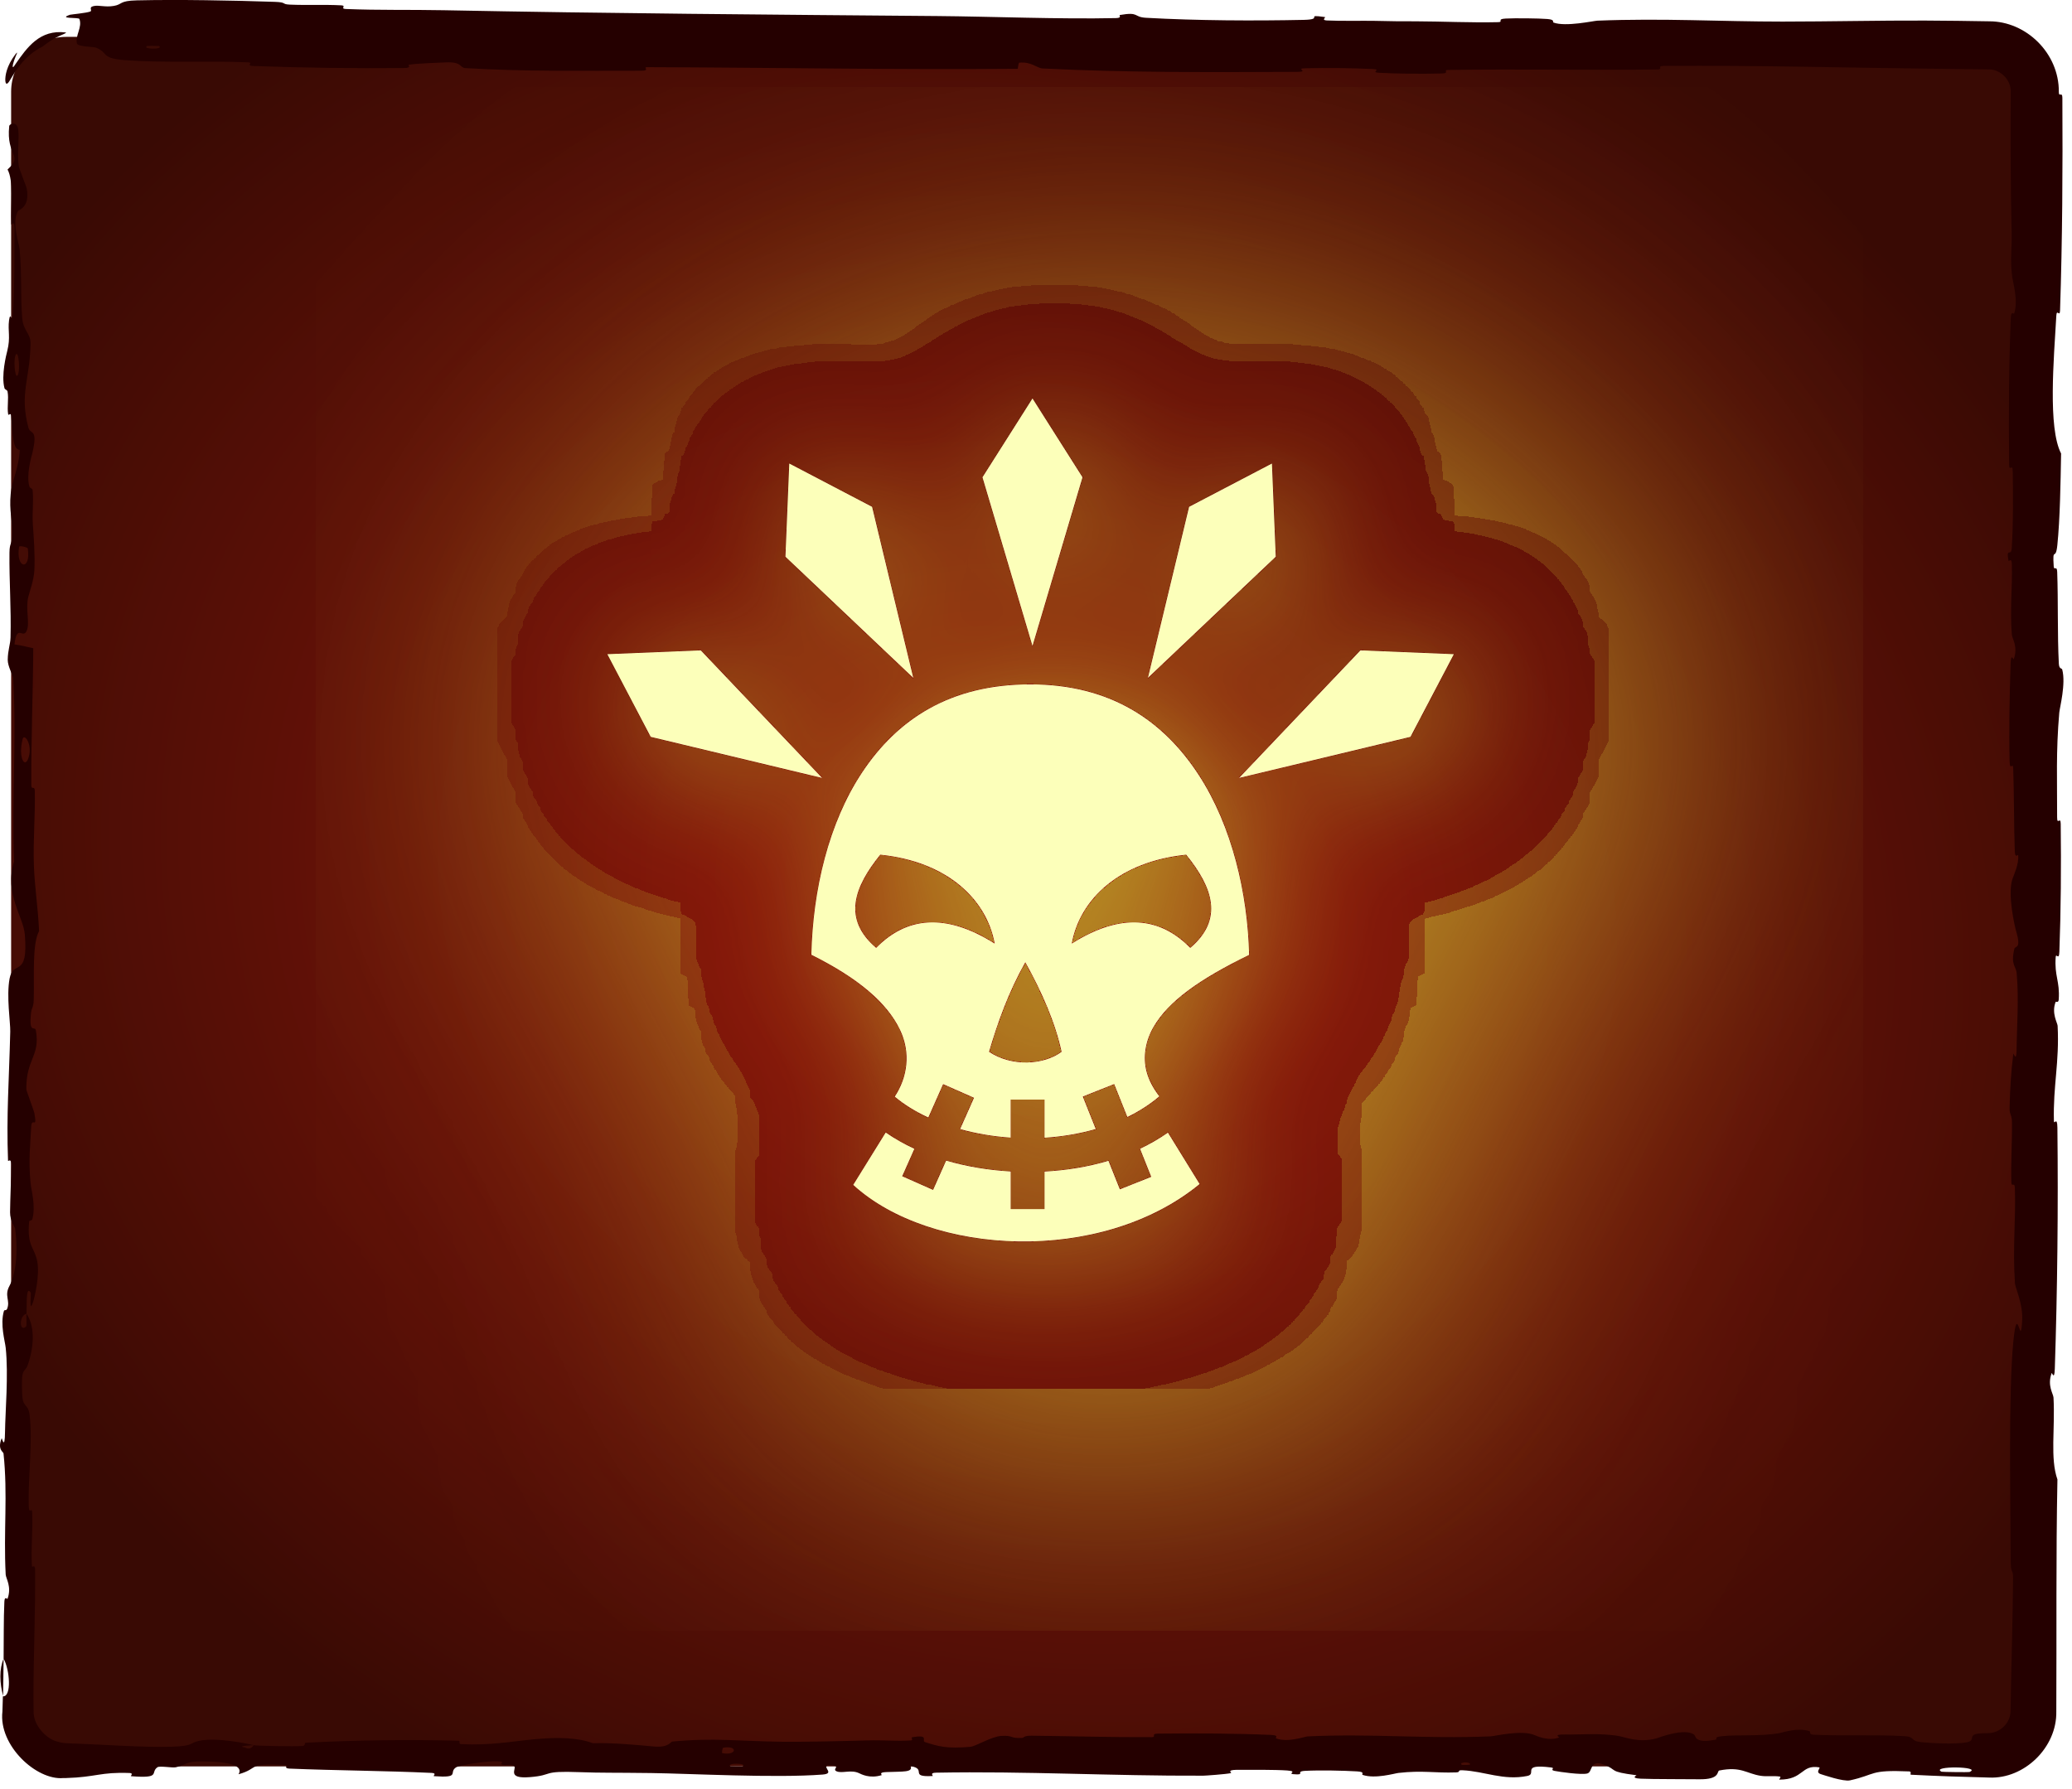
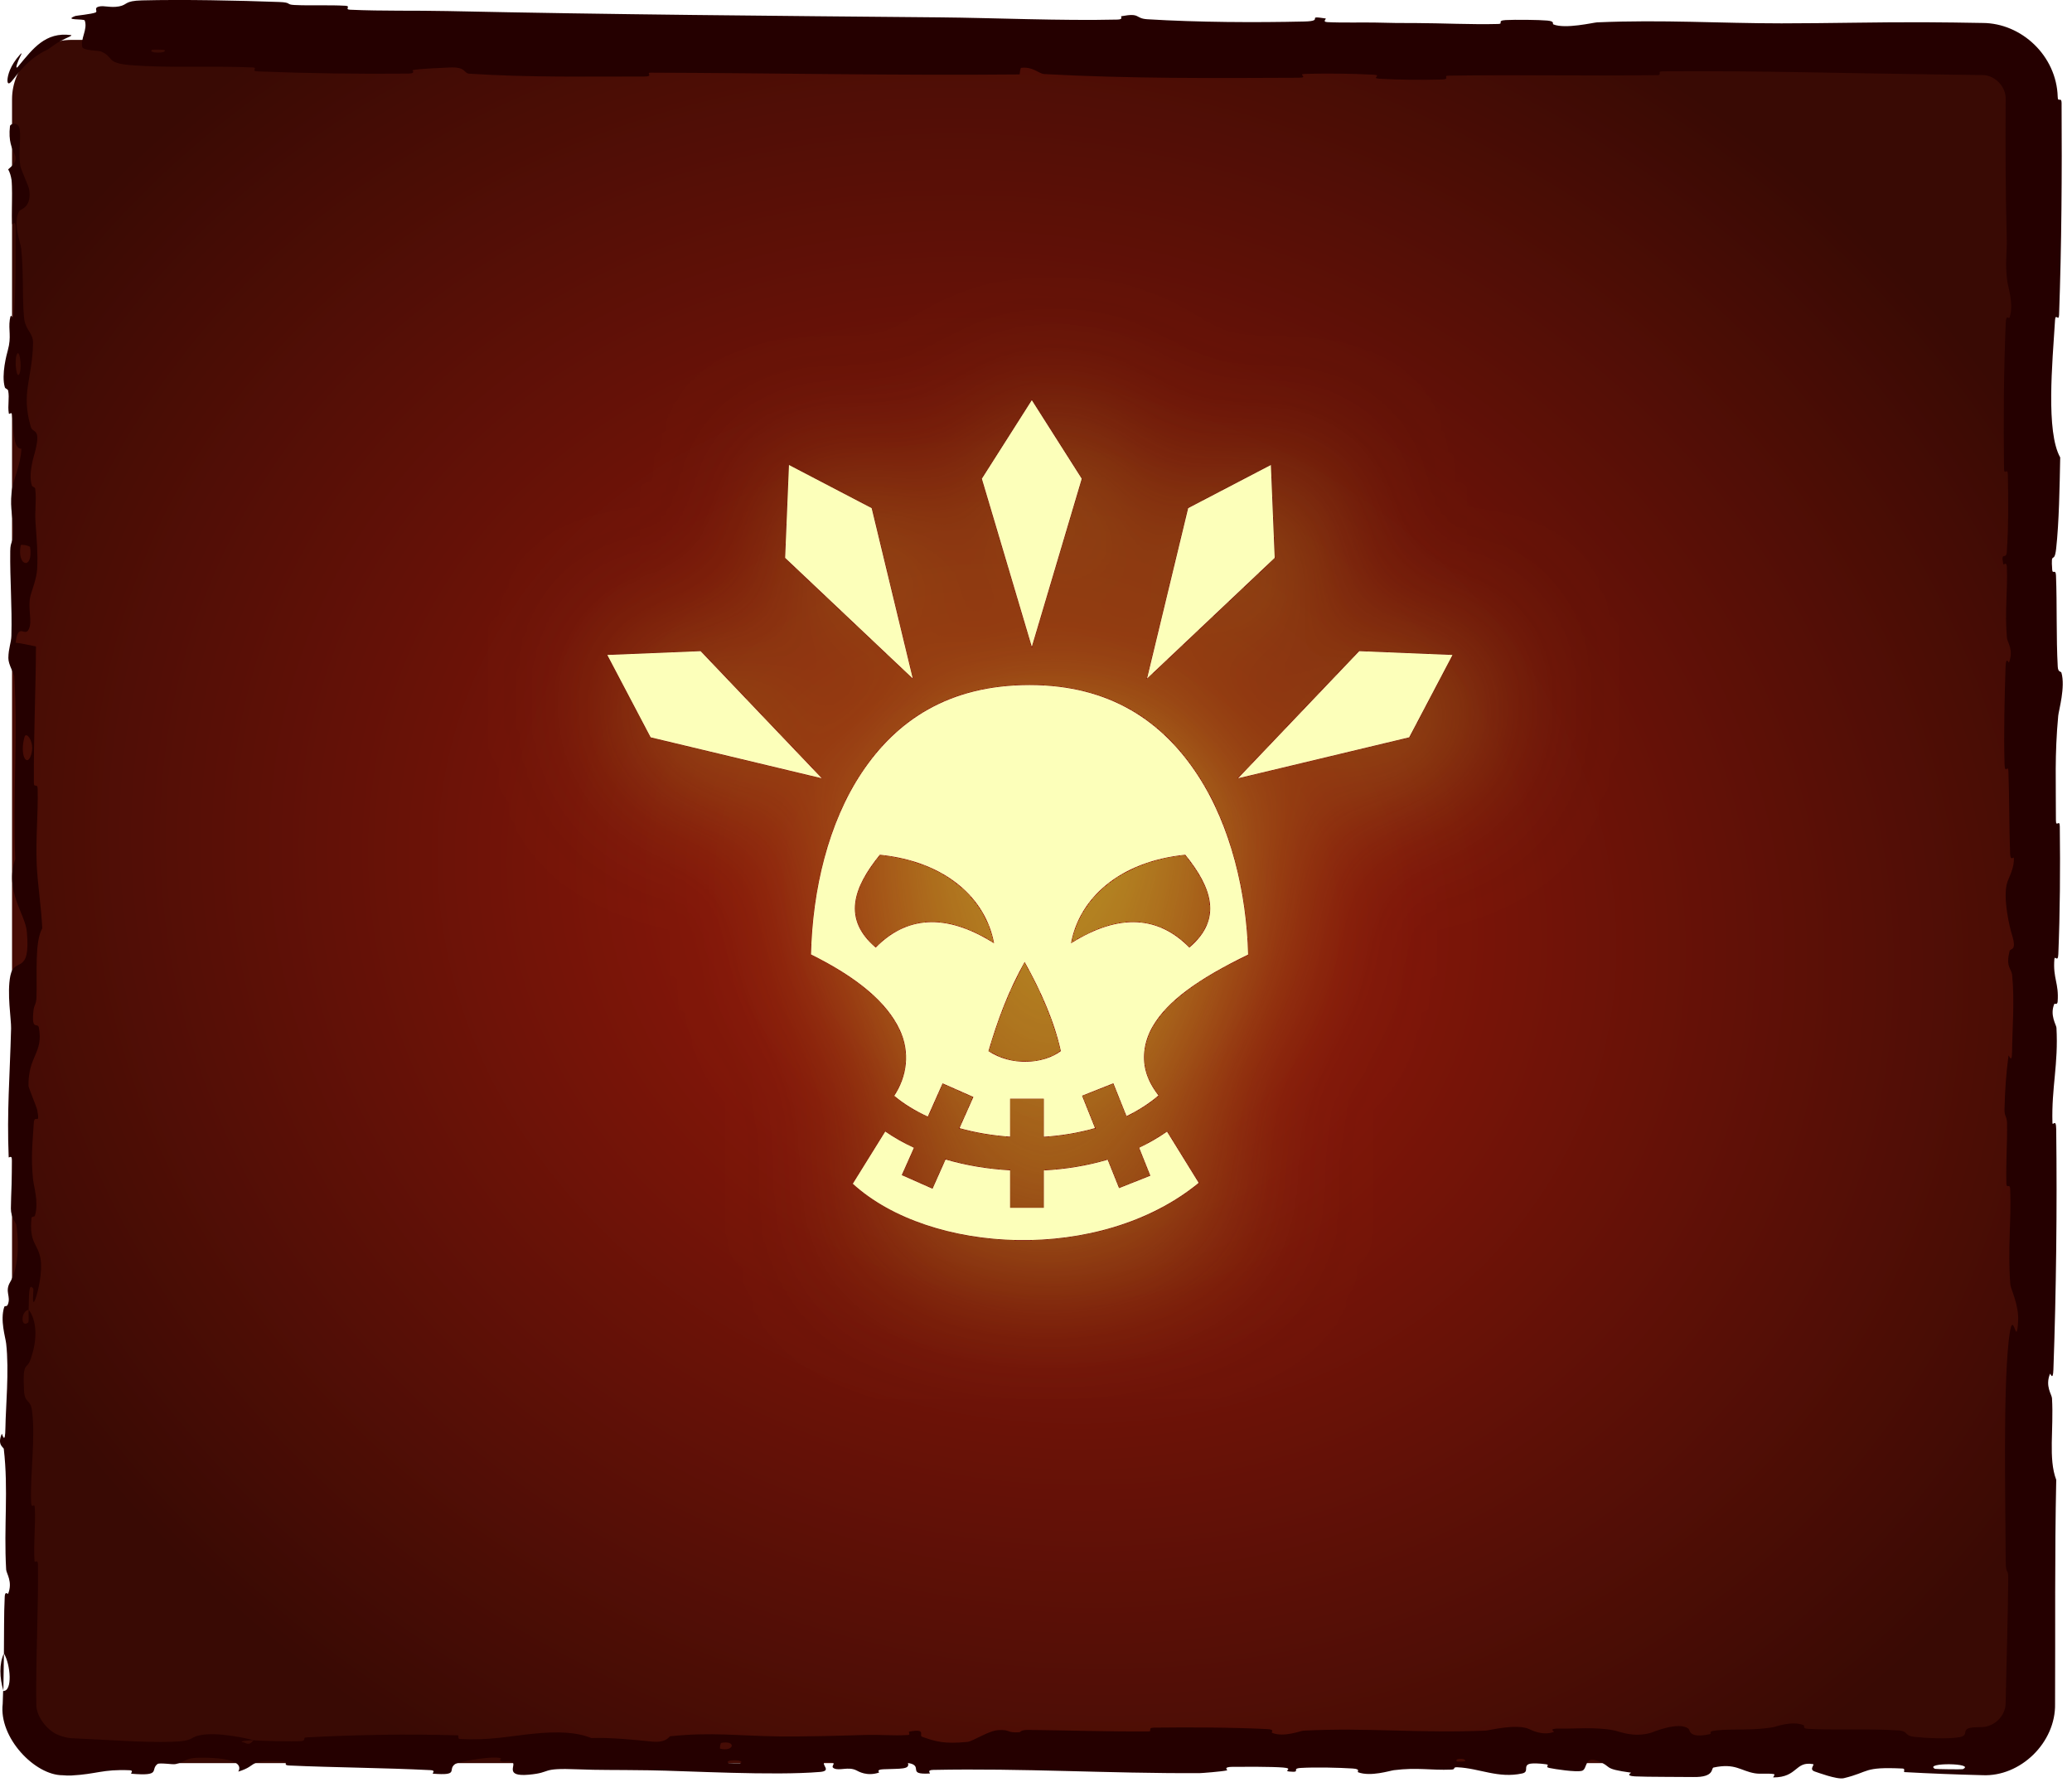
- <svg xmlns="http://www.w3.org/2000/svg" width="212" height="183" viewBox="0 0 212 183" fill="none">
-   <path d="M1.139 9.39C1.139 6.288 3.653 3.773 6.755 3.773H203.522C206.624 3.773 209.139 6.288 209.139 9.39V175.157C209.139 178.259 206.624 180.773 203.522 180.773H6.755C3.653 180.773 1.139 178.259 1.139 175.157V9.39Z" fill="url(#paint0_radial_310_2374)" />
-   <path d="M13.998 0.037C18.258 -0.062 23.844 0.044 28.088 0.188C29.419 0.233 28.745 0.433 29.663 0.473C31.459 0.551 33.133 0.452 34.908 0.545C35.496 0.577 34.764 0.894 35.38 0.92C38.76 1.06 41.958 0.979 45.382 1.046C62.246 1.379 78.824 1.498 95.894 1.642C101.523 1.69 108.366 1.977 114.18 1.852C114.858 1.837 114.454 1.558 114.583 1.535C116.608 1.184 115.935 1.746 117.257 1.821C122.505 2.115 128.342 2.141 133.393 2.034C135.542 1.987 133.387 1.434 135.551 1.745C135.701 1.766 135.156 2.061 135.745 2.093C137.082 2.163 139.617 2.111 140.653 2.134C142.649 2.181 142.979 2.178 144.867 2.181C147.448 2.188 150.518 2.335 153.288 2.268C153.879 2.253 153.096 1.95 154.039 1.899C154.982 1.847 157.479 1.873 158.32 1.944C159.162 2.016 158.803 2.254 158.952 2.308C160.178 2.769 163.065 2.131 163.437 2.115C170.21 1.846 176.019 2.21 182.377 2.209C187.204 2.207 192.365 2.087 196.958 2.104C199.256 2.112 201.407 2.146 203.522 2.181C207.296 2.168 210.681 5.433 210.652 9.39C210.652 9.403 210.652 9.415 210.652 9.428C210.654 9.989 211.011 9.332 211.015 10.017C211.056 17.297 211.017 24.526 210.777 31.774C210.752 32.501 210.44 31.564 210.397 32.29C210.14 36.737 209.522 43.772 210.884 46.413C210.83 49.425 210.776 53.082 210.501 55.776C210.325 57.513 209.984 55.826 210.129 57.96C210.162 58.441 210.46 57.816 210.486 58.537C210.595 61.577 210.498 64.897 210.652 67.903C210.684 68.515 210.952 68.348 211 68.521C211.39 69.977 210.745 72.401 210.698 72.93C210.349 76.954 210.487 79.893 210.478 83.642C210.476 84.512 210.835 83.483 210.846 84.32C210.897 88.662 210.866 93.159 210.707 97.41C210.671 98.356 210.365 97.487 210.332 97.938C210.19 99.931 210.768 100.373 210.643 102.283C210.618 102.686 210.356 102.459 210.327 102.533C209.876 103.683 210.515 104.682 210.529 104.978C210.722 108.72 210.055 111.112 210.149 114.727C210.161 115.159 210.492 114.184 210.506 115.4C210.597 123.499 210.506 132.064 210.241 140.08C210.201 141.327 209.952 140.437 209.921 140.516C209.442 141.794 210.084 142.621 210.108 143.027C210.282 146.234 209.744 149.229 210.509 151.407C210.353 159.344 210.436 167.26 210.394 175.157C210.468 178.827 207.119 182.074 203.522 181.912C200.857 181.849 198.194 181.758 195.534 181.622C195.362 181.614 195.669 181.298 195.328 181.283C191.214 181.106 192.004 181.597 189.283 182.199C188.597 182.35 186.512 181.624 186.327 181.571C185.655 181.374 186.352 180.904 186.127 180.866C184.264 180.568 184.568 182.124 182.055 182.124C181.976 182.122 182.306 181.835 182.095 181.807C181.44 181.717 180.79 181.831 180.149 181.733C178.681 181.505 178.159 180.748 175.917 181.188C175.633 181.246 176.067 182.128 173.823 182.087C172.928 182.069 168.969 182.084 167.859 182.027C166.751 181.97 167.512 181.686 167.433 181.673C164.447 181.297 165.579 181.141 164.083 180.584C162.587 180.03 163.002 181.353 162.392 181.5C161.781 181.648 159.591 181.337 159.053 181.23C158.516 181.122 159.186 180.941 158.708 180.88C155.538 180.481 157.316 181.537 156.272 181.747C153.809 182.244 151.89 181.263 149.635 181.166C149.025 181.14 149.523 181.364 148.98 181.385C146.828 181.465 145.534 181.158 143.086 181.439C142.685 181.485 140.706 182.075 139.425 181.642C139.244 181.58 139.759 181.335 138.842 181.28C137.473 181.198 135.004 181.145 133.531 181.226C132.444 181.287 133.69 181.69 132.322 181.565C131.714 181.509 132.841 181.273 131.698 181.188C130.562 181.102 127.656 181.113 126.55 181.121C125.446 181.129 126.05 181.435 125.961 181.455C125.421 181.573 123.303 181.721 123.116 181.72C113.673 181.758 104.966 181.242 95.772 181.413C95.051 181.426 95.531 181.748 95.421 181.753C92.951 181.888 94.899 181.032 93.173 180.745C93.423 181.399 92.404 181.28 90.664 181.352C89.826 181.387 90.282 181.64 90.206 181.666C88.963 182.051 88.097 181.554 87.874 181.453C87.051 181.079 86.154 181.52 85.594 181.271C85.034 181.022 86.323 180.655 84.654 180.659C84.186 180.894 85.425 181.505 84.158 181.605C79.379 181.98 70.456 181.5 66.613 181.45C62.778 181.4 61.539 181.443 59.304 181.359C55.267 181.206 56.746 181.66 54.239 181.867C51.725 182.075 52.947 180.958 52.586 180.718C52.231 180.478 51.844 180.725 51.403 180.593C50.963 180.461 51.915 180.298 50.88 180.248C49.845 180.199 47.015 180.626 46.648 180.877C45.873 181.409 47.148 181.967 44.409 181.771C44.252 181.759 44.763 181.466 44.16 181.436C39.369 181.21 34.392 181.196 29.608 180.996C28.95 180.968 29.538 180.641 29.155 180.621C25.167 180.412 26.593 180.963 24.407 181.575C24.898 180.761 23.689 180.262 20.663 180.258C18.843 180.254 19.156 180.61 17.98 180.861C17.627 180.936 16.339 180.692 16.106 180.859C15.336 181.406 16.549 182.018 13.429 181.775C13.292 181.763 13.728 181.464 13.255 181.446C10.269 181.33 9.85 181.872 6.755 181.962C6.664 181.965 6.571 181.965 6.477 181.963C3.722 182.212 -0.159 178.628 0.247 175.157C0.269 174.605 0.286 174.081 0.295 173.601C1.211 173.663 1.001 170.876 0.37 169.746C0.396 167.831 0.36 165.763 0.447 163.913C0.477 163.276 0.742 163.695 0.771 163.614C1.22 162.383 0.606 161.55 0.582 161.137C0.348 156.658 0.813 153.009 0.358 148.734C0.342 148.583 -0.294 148.337 0.17 147.194C0.202 147.12 0.492 148.532 0.514 146.521C0.536 144.51 0.877 140.719 0.583 137.927C0.512 137.251 -0.005 135.542 0.399 134.171C0.454 133.988 0.636 134.188 0.737 133.924C1.061 133.072 0.418 132.606 0.964 131.604C1.51 130.602 1.919 128.517 1.542 125.701C1.532 125.612 1.022 124.945 1.03 124.059C1.043 122.646 1.149 120.639 1.146 119.163C1.144 118.457 0.828 118.909 0.822 118.786C0.645 114.035 0.927 110.653 1.049 105.563C1.072 104.63 0.641 101.948 0.982 100.142C1.356 98.158 2.909 100.196 2.539 95.637C2.391 93.798 0.42 91.47 1.441 88.165C1.188 81.756 1.711 75.829 1.349 69.402C1.333 69.113 0.783 68.199 0.791 67.519C0.803 66.51 1.06 65.957 1.077 65.236C1.154 62.218 0.935 59.456 0.969 56.546C0.981 55.442 1.247 55.828 1.262 54.51C1.276 53.193 0.926 52.315 1.095 50.531C1.224 49.183 1.94 47.835 2.023 46.046C1.317 45.978 1.332 44.749 1.146 42.566C1.11 42.146 0.864 42.596 0.834 42.398C0.708 41.589 0.911 40.842 0.773 40.074C0.74 39.888 0.499 39.879 0.459 39.726C0.104 38.428 0.646 36.291 0.74 35.923C1.099 34.516 0.785 33.859 0.926 32.779C1.067 31.702 1.244 33.313 1.33 32.054C1.507 29.445 1.468 26.093 1.479 23.442C1.482 22.385 1.16 23.107 1.153 22.955C1.071 20.769 1.414 18.558 0.773 17.346C2.43 15.83 0.612 16.027 0.944 12.902C0.971 12.656 1.754 12.343 1.869 13.288C1.984 14.233 1.739 15.666 1.919 16.977C1.961 17.288 2.695 19.067 2.739 19.309C3.087 21.21 1.916 21.48 1.852 21.58C1.158 22.721 1.949 24.895 2.003 25.467C2.254 28.086 2.089 30.311 2.268 32.501C2.383 33.933 3.15 34.074 3.127 35.198C3.049 38.938 1.979 40.243 2.907 43.767C3.105 44.522 3.943 43.771 3.284 46.479C3.242 46.649 2.639 48.659 3.021 49.82C3.069 49.966 3.313 49.961 3.334 50.154C3.466 51.443 3.272 52.303 3.365 53.707C3.458 55.111 3.597 56.8 3.514 58.403C3.465 59.369 3.01 60.609 2.898 61.071C2.577 62.377 3.103 63.778 2.715 64.587C2.324 65.403 1.731 63.807 1.478 65.947C2.113 66.026 2.765 66.208 3.403 66.336C3.38 71.025 3.175 75.638 3.203 80.343C3.207 80.926 3.549 80.329 3.562 80.954C3.616 83.593 3.373 85.897 3.47 88.632C3.546 90.75 3.907 93.072 3.998 95.286C3.272 96.639 3.518 99.924 3.452 102.311C3.429 103.147 3.235 103.091 3.172 103.686C2.938 105.929 3.58 104.878 3.681 105.493C4.112 108.132 2.659 108.357 2.695 111.468C2.696 111.633 3.471 113.648 3.519 113.925C3.833 115.688 3.249 114.217 3.192 115.32C3.088 117.335 2.903 118.734 3.13 121.098C3.197 121.787 3.679 123.44 3.306 124.779C3.257 124.955 3.001 124.858 2.986 124.999C2.736 127.564 3.541 127.632 3.813 129.098C4.085 130.564 3.53 132.828 3.37 133.289C2.956 134.495 3.193 132.365 3.153 132.3C2.669 131.533 2.752 133.184 2.712 134.446C1.923 134.629 1.97 136.394 2.672 135.754C2.749 135.682 2.676 134.7 2.712 134.446C3.485 135.554 3.584 137.493 2.861 139.635C2.522 140.638 2.127 139.69 2.272 142.736C2.337 144.118 2.88 143.584 3.028 144.804C3.366 147.591 2.859 151.213 2.939 154.086C2.968 155.129 3.265 154.113 3.295 154.826C3.376 156.717 3.153 158.385 3.267 160.284C3.278 160.456 3.589 160.036 3.593 160.627C3.629 165.105 3.43 169.004 3.424 173.679C3.424 174.114 3.43 174.615 3.44 175.157C3.396 176.57 4.78 177.97 5.821 178.215C6.111 178.312 6.423 178.376 6.755 178.395C10.449 178.521 14.599 178.849 17.602 178.754C19.862 178.683 19.367 178.372 20.335 178.16C22.203 177.749 25.511 178.485 25.956 178.599C25.97 178.603 24.025 178.676 25.063 178.836C25.666 179.169 25.934 178.601 25.956 178.599C26.248 178.673 30.133 178.743 30.904 178.684C31.323 178.651 31.089 178.357 31.308 178.345C36.502 178.081 41.705 178.007 46.973 178.144C47.066 178.15 46.926 178.48 47.145 178.49C50.194 178.637 52.147 178.233 54.663 177.994C57.178 177.754 59.172 177.834 60.661 178.401C62.559 178.329 65.281 178.58 66.848 178.731C68.415 178.883 68.633 178.241 68.771 178.229C73.07 177.823 75.556 178.19 80.016 178.247C82.137 178.275 86.344 178.182 88.64 178.112C90.454 178.056 91.548 178.206 93.22 178.11C93.446 178.097 93.217 177.811 93.286 177.8C95.153 177.458 94.256 178.157 94.641 178.282C96.038 178.735 96.901 178.977 99.29 178.764C99.842 178.715 101.447 177.709 102.452 177.65C103.758 177.575 103.265 177.936 104.633 177.849C104.75 177.841 104.726 177.619 105.57 177.629C109.489 177.671 113.761 177.801 117.834 177.778C118.39 177.776 117.677 177.423 118.481 177.414C122.252 177.373 126.385 177.386 130.06 177.551C130.964 177.593 130.397 177.84 130.593 177.913C131.798 178.357 133.508 177.712 133.79 177.7C140.517 177.39 145.665 177.973 152.521 177.696C152.895 177.679 155.767 176.988 157.049 177.581C157.137 177.62 158.405 178.227 159.526 177.812C159.596 177.786 158.806 177.474 160.185 177.506C161.564 177.537 163.783 177.329 165.678 177.672C166.278 177.78 167.697 178.385 169.487 177.903C169.603 177.869 172.367 176.778 173.353 177.531C173.513 177.655 173.346 178.451 175.482 178.043C175.89 177.964 175.149 177.786 176.225 177.675C177.872 177.504 180.055 177.718 182.081 177.363C182.434 177.3 183.938 176.759 185.144 177.17C185.333 177.234 184.974 177.5 185.611 177.53C188.64 177.672 191.811 177.495 194.887 177.678C195.976 177.743 195.419 178.173 196.555 178.288C197.69 178.403 199.978 178.514 201.166 178.318C202.355 178.121 201.057 177.436 202.837 177.381C203.066 177.374 203.294 177.368 203.522 177.362C204.685 177.307 205.682 176.313 205.709 175.157C205.781 170.617 205.934 166.083 205.969 161.527C205.978 160.381 205.733 161.331 205.728 159.642C205.71 153.413 205.48 142.66 206.001 137.255C206.418 132.925 206.736 138.374 206.905 135.065C206.986 133.469 206.19 131.741 206.165 131.356C205.91 127.59 206.263 124.973 206.155 121.584C206.132 120.884 205.81 121.57 205.794 120.975C205.738 118.94 205.882 116.802 205.856 114.857C205.843 113.985 205.597 114.146 205.616 113.343C205.658 111.423 205.762 109.725 205.993 107.852C206.014 107.682 206.321 108.832 206.332 107.412C206.35 105.112 206.578 102.258 206.342 99.612C206.271 98.827 205.708 98.796 206.097 97.109C206.178 96.755 206.855 97.207 206.27 95.241C206.173 94.91 205.385 91.608 205.893 89.988C206.027 89.561 206.58 88.469 206.493 87.525C206.48 87.397 206.177 87.91 206.147 87.128C206.049 84.371 206.081 81.482 205.986 78.65C205.96 77.894 205.647 79.02 205.618 77.893C205.539 74.793 205.619 70.923 205.717 67.892C205.754 66.774 206.013 67.547 206.041 67.465C206.501 66.158 205.881 65.385 205.845 64.951C205.628 62.251 205.919 60.196 205.842 57.708C205.822 57.021 205.526 57.508 205.5 57.371C205.242 55.954 205.773 57.01 205.832 56.113C205.997 53.599 205.974 50.797 205.936 48.255C205.922 47.321 205.579 48.371 205.57 47.533C205.511 42.573 205.544 37.418 205.733 32.578C205.769 31.666 206.033 32.24 206.093 32.05C206.515 30.741 205.94 28.822 205.885 28.38C205.635 26.373 205.868 25.593 205.824 23.821C205.712 19.344 205.699 14.324 205.726 9.39C205.777 8.183 204.681 7.099 203.522 7.105C202.042 7.088 200.611 7.07 199.25 7.055C188.598 6.932 180.332 6.681 170.175 6.746C169.529 6.75 170.18 7.101 169.623 7.108C162.438 7.193 155.365 7.056 148.165 7.157C147.574 7.165 148.426 7.498 147.478 7.521C145.533 7.572 143.069 7.554 141.102 7.448C140.143 7.396 141.43 7.111 140.464 7.065C138.216 6.958 135.806 6.934 133.497 6.988C132.514 7.011 133.997 7.352 132.72 7.355C124.019 7.389 115.474 7.448 106.682 7.007C106.079 6.977 105.55 6.285 104.268 6.418C104.172 6.61 104.177 6.836 104.135 7.041C91.469 7.151 78.932 6.911 66.231 6.874C65.695 6.873 66.621 7.239 65.584 7.238C59.583 7.233 53.756 7.335 47.618 6.97C47.009 6.935 47.321 6.29 45.526 6.387C45.21 6.405 42.507 6.491 41.808 6.631C41.713 6.652 42.206 6.953 41.335 6.962C36.273 7.008 30.969 6.939 25.916 6.755C25.1 6.725 25.969 6.404 25.388 6.38C21.268 6.21 16.786 6.453 12.849 6.162C10.214 5.966 11.189 5.412 9.789 4.867C9.591 4.79 7.959 4.778 7.875 4.461C7.658 3.663 8.448 2.789 8.124 1.939C8.055 1.755 5.87 1.953 7.164 1.51C7.254 1.48 8.839 1.333 9.229 1.183C9.501 1.08 9.011 0.757 9.566 0.624C10.12 0.491 10.729 0.762 11.648 0.605C12.567 0.447 12.163 0.08 13.998 0.037ZM73.902 179.41C75.353 179.718 75.567 178.589 73.998 178.86C73.922 178.874 73.827 179.395 73.902 179.41ZM2.324 75.612C1.826 77.508 2.558 78.806 2.942 77.468C3.327 76.13 2.475 75.034 2.324 75.612ZM1.96 55.946C1.567 58.163 3.168 58.511 2.845 56.137C2.826 55.999 1.983 55.816 1.96 55.946ZM16.283 4.712C16.263 4.697 15.09 4.682 15.062 4.697C14.437 5.056 16.783 5.085 16.283 4.712ZM1.564 36.431C1.348 37.123 1.598 39.115 1.867 38.256C2.084 37.563 1.834 35.569 1.564 36.431ZM149.574 180.615C149.597 180.632 150.438 180.647 150.421 180.552C150.364 180.246 149.194 180.332 149.574 180.615ZM4.349 4.768C2.281 5.794 1.368 7.677 0.947 8.323C0.731 8.652 0.57 8.678 0.542 8.218C0.531 7.779 0.646 6.771 1.585 5.544C1.941 5.117 1.627 5.644 1.45 6.166C1.27 6.692 1.204 7.178 1.54 6.624C2.796 4.8 4.085 3.011 6.709 3.32C6.936 3.365 6.278 3.551 5.654 3.891C5.017 4.219 4.458 4.711 4.343 4.773C4.345 4.772 4.347 4.77 4.349 4.768ZM74.737 180.766C74.766 180.781 75.931 180.795 75.959 180.781C76.589 180.422 74.244 180.393 74.737 180.766ZM198.649 181.313C198.713 181.345 201.415 181.375 201.503 181.346C202.912 180.759 197.45 180.698 198.649 181.313ZM0.319 173.554C-0.041 172.284 -0.084 170.764 0.369 169.752C0.345 171.014 0.342 172.285 0.319 173.554Z" fill="#250000" />
+ <svg xmlns="http://www.w3.org/2000/svg" width="196" height="169" viewBox="0 0 196 169" fill="none">
+   <path d="M1.139 9.39C1.139 6.288 3.653 3.773 6.755 3.773H187.522C190.624 3.773 193.139 6.288 193.139 9.39V161.157C193.139 164.259 190.624 166.773 187.522 166.773H6.755C3.653 166.773 1.139 164.259 1.139 161.157V9.39Z" fill="url(#paint0_radial_310_2374)" />
+   <path d="M13.426 0.037C17.351 -0.062 22.495 0.044 26.405 0.188C27.63 0.233 27.01 0.433 27.856 0.473C29.51 0.551 31.051 0.452 32.686 0.545C33.228 0.577 32.553 0.894 33.122 0.92C36.235 1.06 39.18 0.979 42.334 1.046C57.867 1.379 73.137 1.498 88.861 1.642C94.045 1.69 100.348 1.977 105.703 1.852C106.328 1.837 105.955 1.558 106.074 1.535C107.94 1.184 107.319 1.746 108.537 1.821C113.372 2.115 118.747 2.141 123.4 2.034C125.379 1.987 123.395 1.434 125.387 1.745C125.526 1.766 125.024 2.061 125.566 2.093C126.797 2.163 129.133 2.111 130.087 2.134C131.926 2.181 132.23 2.178 133.969 2.181C136.346 2.188 139.174 2.335 141.725 2.268C142.269 2.253 141.548 1.95 142.417 1.899C143.286 1.847 145.585 1.873 146.36 1.944C147.135 2.016 146.805 2.254 146.942 2.308C148.071 2.769 150.731 2.131 151.073 2.115C157.312 1.846 162.662 2.21 168.519 2.209C172.965 2.207 177.719 2.087 181.949 2.104C183.895 2.112 185.726 2.141 187.522 2.172C191.229 2.174 194.538 5.285 194.648 9.152C194.652 9.274 194.665 9.347 194.686 9.39C194.776 9.535 195.011 9.232 195.015 9.745C195.056 16.45 195.017 23.108 194.777 29.785C194.752 30.454 194.44 29.591 194.397 30.26C194.14 34.356 193.522 40.836 194.884 43.269C194.83 46.043 194.776 49.411 194.501 51.893C194.325 53.493 193.984 51.939 194.129 53.904C194.162 54.348 194.46 53.771 194.486 54.436C194.595 57.235 194.498 60.294 194.652 63.063C194.684 63.626 194.952 63.472 195 63.632C195.39 64.973 194.745 67.206 194.698 67.693C194.349 71.4 194.487 74.106 194.478 77.559C194.476 78.361 194.835 77.413 194.846 78.184C194.897 82.183 194.866 86.326 194.707 90.242C194.671 91.113 194.365 90.312 194.332 90.728C194.19 92.563 194.768 92.97 194.643 94.73C194.618 95.101 194.356 94.892 194.327 94.96C193.876 96.019 194.515 96.94 194.529 97.212C194.722 100.659 194.055 102.862 194.149 106.192C194.161 106.59 194.492 105.692 194.506 106.811C194.597 114.271 194.506 122.161 194.241 129.545C194.201 130.693 193.952 129.873 193.921 129.945C193.442 131.123 194.084 131.885 194.108 132.259C194.282 135.212 193.744 137.971 194.509 139.977C194.358 147.055 194.431 154.114 194.398 161.157C194.474 164.829 191.12 168.081 187.522 167.912C185.068 167.849 182.615 167.758 180.164 167.622C180.006 167.614 180.289 167.298 179.974 167.283C176.186 167.106 176.913 167.597 174.406 168.199C173.775 168.35 171.854 167.624 171.684 167.571C171.065 167.374 171.707 166.904 171.5 166.866C169.784 166.568 170.063 168.124 167.749 168.124C167.676 168.122 167.98 167.835 167.786 167.807C167.183 167.717 166.584 167.831 165.993 167.733C164.642 167.505 164.16 166.748 162.095 167.188C161.834 167.246 162.233 168.128 160.167 168.087C159.343 168.069 155.696 168.084 154.674 168.027C153.653 167.97 154.354 167.686 154.281 167.673C151.53 167.297 152.573 167.141 151.195 166.584C149.817 166.03 150.199 167.353 149.637 167.5C149.075 167.648 147.058 167.337 146.562 167.23C146.067 167.122 146.685 166.941 146.244 166.88C143.324 166.481 144.963 167.537 144 167.747C141.732 168.244 139.965 167.263 137.888 167.166C137.326 167.14 137.784 167.364 137.284 167.385C135.302 167.465 134.11 167.158 131.855 167.439C131.486 167.485 129.663 168.075 128.483 167.642C128.316 167.58 128.791 167.335 127.946 167.28C126.684 167.198 124.411 167.145 123.054 167.226C122.053 167.287 123.201 167.69 121.94 167.565C121.38 167.509 122.418 167.273 121.366 167.188C120.319 167.102 117.642 167.113 116.624 167.121C115.607 167.129 116.164 167.435 116.081 167.455C115.584 167.573 113.633 167.721 113.461 167.72C104.763 167.758 96.743 167.242 88.275 167.413C87.61 167.426 88.053 167.748 87.951 167.753C85.677 167.888 87.47 167.032 85.881 166.745C86.111 167.399 85.172 167.28 83.57 167.352C82.798 167.387 83.218 167.64 83.148 167.666C82.003 168.051 81.205 167.554 81 167.453C80.241 167.079 79.416 167.52 78.9 167.271C78.384 167.022 79.571 166.655 78.034 166.659C77.603 166.894 78.744 167.505 77.577 167.605C73.175 167.98 64.957 167.5 61.416 167.45C57.884 167.4 56.743 167.443 54.684 167.359C50.965 167.206 52.328 167.66 50.019 167.867C47.703 168.075 48.829 166.958 48.496 166.718C48.17 166.478 47.813 166.725 47.406 166.593C47.001 166.461 47.878 166.298 46.925 166.248C45.972 166.199 43.365 166.626 43.028 166.877C42.313 167.409 43.488 167.967 40.965 167.771C40.82 167.759 41.291 167.466 40.735 167.436C36.323 167.21 31.739 167.196 27.331 166.996C26.726 166.968 27.267 166.641 26.915 166.621C23.241 166.412 24.554 166.963 22.541 167.575C22.993 166.761 21.88 166.262 19.092 166.258C17.416 166.254 17.705 166.61 16.621 166.861C16.296 166.936 15.11 166.692 14.895 166.859C14.186 167.406 15.303 168.018 12.429 167.775C12.303 167.763 12.704 167.464 12.269 167.446C9.679 167.337 9.185 167.811 6.755 167.942C6.498 167.954 6.224 167.949 5.928 167.918C3.306 167.931 -0.131 164.364 0.256 161.157C0.274 160.73 0.287 160.324 0.295 159.947C1.211 160.004 1.001 157.437 0.37 156.396C0.396 154.633 0.36 152.728 0.447 151.023C0.477 150.437 0.742 150.822 0.771 150.748C1.22 149.614 0.606 148.847 0.582 148.467C0.348 144.341 0.813 140.98 0.358 137.043C0.342 136.903 -0.294 136.676 0.17 135.624C0.202 135.556 0.492 136.856 0.514 135.004C0.536 133.152 0.877 129.66 0.583 127.088C0.512 126.466 -0.005 124.891 0.399 123.628C0.454 123.46 0.636 123.644 0.737 123.401C1.061 122.616 0.418 122.187 0.964 121.264C1.51 120.341 1.919 118.42 1.542 115.827C1.532 115.744 1.022 115.13 1.03 114.315C1.043 113.013 1.149 111.164 1.146 109.805C1.144 109.154 0.828 109.571 0.822 109.458C0.645 105.081 0.927 101.966 1.049 97.278C1.072 96.418 0.641 93.948 0.982 92.284C1.356 90.457 2.909 92.335 2.539 88.135C2.391 86.441 0.42 84.297 1.441 81.253C1.188 75.349 1.711 69.89 1.349 63.97C1.333 63.704 0.783 62.862 0.791 62.236C0.803 61.307 1.06 60.797 1.077 60.133C1.154 57.353 0.935 54.809 0.969 52.129C0.981 51.111 1.247 51.467 1.262 50.254C1.276 49.041 0.926 48.232 1.095 46.588C1.224 45.347 1.94 44.105 2.023 42.458C1.317 42.395 1.332 41.263 1.146 39.252C1.11 38.865 0.864 39.28 0.834 39.097C0.708 38.352 0.911 37.663 0.773 36.957C0.74 36.785 0.499 36.777 0.459 36.636C0.104 35.441 0.646 33.472 0.74 33.134C1.099 31.837 0.785 31.232 0.926 30.238C1.067 29.245 1.244 30.729 1.33 29.57C1.507 27.166 1.468 24.078 1.479 21.637C1.482 20.663 1.16 21.328 1.153 21.189C1.071 19.175 1.414 17.138 0.773 16.022C2.43 14.625 0.612 14.807 0.944 11.929C0.971 11.702 1.754 11.413 1.869 12.284C1.984 13.154 1.739 14.475 1.919 15.682C1.961 15.968 2.695 17.607 2.739 17.83C3.087 19.581 1.916 19.829 1.852 19.922C1.158 20.973 1.949 22.975 2.003 23.502C2.254 25.914 2.089 27.963 2.268 29.981C2.383 31.3 3.15 31.43 3.127 32.466C3.049 35.91 1.979 37.112 2.907 40.358C3.105 41.054 3.943 40.362 3.284 42.856C3.242 43.012 2.639 44.864 3.021 45.934C3.069 46.068 3.313 46.064 3.334 46.241C3.466 47.428 3.272 48.22 3.365 49.514C3.458 50.807 3.597 52.362 3.514 53.839C3.465 54.729 3.01 55.871 2.898 56.297C2.577 57.5 3.103 58.79 2.715 59.535C2.324 60.286 1.731 58.817 1.478 60.788C2.113 60.861 2.765 61.029 3.403 61.146C3.38 65.465 3.175 69.714 3.203 74.047C3.207 74.585 3.549 74.035 3.562 74.611C3.616 77.041 3.373 79.163 3.47 81.683C3.546 83.633 3.907 85.772 3.998 87.812C3.272 89.058 3.518 92.084 3.452 94.283C3.429 95.053 3.235 95.001 3.172 95.549C2.938 97.615 3.58 96.647 3.681 97.213C4.112 99.644 2.659 99.852 2.695 102.717C2.696 102.869 3.471 104.724 3.519 104.98C3.833 106.604 3.249 105.249 3.192 106.265C3.088 108.121 2.903 109.41 3.13 111.587C3.197 112.222 3.679 113.745 3.306 114.977C3.257 115.139 3.001 115.05 2.986 115.18C2.736 117.543 3.541 117.605 3.813 118.955C4.085 120.306 3.53 122.391 3.37 122.816C2.956 123.926 3.193 121.965 3.153 121.905C2.669 121.199 2.752 122.72 2.712 123.882C1.923 124.05 1.97 125.676 2.672 125.087C2.749 125.02 2.676 124.115 2.712 123.882C3.485 124.902 3.584 126.689 2.861 128.662C2.522 129.585 2.127 128.712 2.272 131.518C2.337 132.791 2.88 132.299 3.028 133.422C3.366 135.99 2.859 139.325 2.939 141.972C2.968 142.932 3.265 141.997 3.295 142.653C3.376 144.395 3.153 145.932 3.267 147.681C3.278 147.84 3.589 147.452 3.593 147.996C3.629 152.121 3.43 155.712 3.424 160.019C3.424 160.359 3.428 160.743 3.436 161.157C3.391 162.474 4.66 163.855 5.638 164.153C5.977 164.29 6.351 164.385 6.755 164.414C10.035 164.551 13.634 164.844 16.273 164.754C18.355 164.683 17.898 164.372 18.79 164.16C20.511 163.749 23.558 164.485 23.968 164.599C23.98 164.603 22.189 164.676 23.145 164.836C23.701 165.169 23.948 164.601 23.968 164.599C24.237 164.673 27.815 164.743 28.526 164.684C28.912 164.651 28.696 164.357 28.897 164.345C33.681 164.081 38.474 164.007 43.327 164.144C43.412 164.15 43.283 164.48 43.484 164.49C46.294 164.637 48.092 164.233 50.409 163.994C52.726 163.754 54.563 163.834 55.934 164.401C57.682 164.329 60.19 164.58 61.633 164.731C63.076 164.883 63.277 164.241 63.404 164.229C67.364 163.823 69.654 164.19 73.762 164.247C75.716 164.275 79.59 164.182 81.705 164.112C83.377 164.056 84.384 164.206 85.924 164.11C86.132 164.097 85.922 163.811 85.985 163.8C87.704 163.458 86.878 164.157 87.233 164.282C88.519 164.735 89.314 164.977 91.516 164.764C92.023 164.715 93.502 163.709 94.428 163.65C95.631 163.575 95.177 163.936 96.437 163.849C96.544 163.841 96.522 163.619 97.3 163.629C100.909 163.671 104.844 163.801 108.595 163.778C109.108 163.776 108.451 163.423 109.191 163.414C112.665 163.373 116.472 163.386 119.856 163.551C120.689 163.593 120.167 163.84 120.348 163.913C121.458 164.357 123.033 163.712 123.292 163.7C129.488 163.39 134.231 163.973 140.546 163.696C140.89 163.679 143.536 162.988 144.716 163.581C144.797 163.62 145.965 164.227 146.998 163.812C147.062 163.786 146.334 163.474 147.604 163.506C148.874 163.537 150.919 163.329 152.665 163.672C153.217 163.78 154.524 164.385 156.172 163.903C156.28 163.869 158.825 162.778 159.734 163.531C159.881 163.655 159.727 164.451 161.695 164.043C162.071 163.964 161.388 163.786 162.379 163.675C163.896 163.504 165.907 163.718 167.773 163.363C168.098 163.3 169.483 162.759 170.594 163.17C170.768 163.234 170.437 163.5 171.024 163.53C173.814 163.672 176.735 163.495 179.568 163.678C180.571 163.743 180.059 164.173 181.104 164.288C182.15 164.403 184.258 164.514 185.352 164.318C186.447 164.121 185.251 163.436 186.891 163.381C187.102 163.374 187.312 163.368 187.522 163.362C188.683 163.3 189.682 162.32 189.722 161.157C189.797 157.208 189.936 153.262 189.969 149.299C189.978 148.243 189.733 149.118 189.728 147.562C189.71 141.825 189.48 131.92 190.001 126.942C190.418 122.954 190.736 127.973 190.905 124.925C190.986 123.454 190.19 121.863 190.165 121.508C189.91 118.04 190.263 115.629 190.155 112.507C190.132 111.863 189.81 112.495 189.794 111.946C189.738 110.072 189.882 108.103 189.856 106.312C189.843 105.508 189.597 105.656 189.616 104.917C189.658 103.148 189.762 101.584 189.993 99.86C190.014 99.703 190.321 100.762 190.332 99.454C190.35 97.335 190.578 94.706 190.342 92.269C190.271 91.546 189.708 91.518 190.097 89.964C190.178 89.638 190.855 90.054 190.27 88.243C190.173 87.939 189.385 84.897 189.893 83.405C190.027 83.011 190.58 82.006 190.493 81.137C190.48 81.019 190.177 81.491 190.147 80.771C190.049 78.231 190.081 75.57 189.986 72.961C189.96 72.265 189.647 73.302 189.618 72.264C189.539 69.409 189.619 65.844 189.717 63.052C189.754 62.023 190.013 62.734 190.041 62.66C190.501 61.455 189.881 60.743 189.845 60.343C189.628 57.857 189.919 55.964 189.842 53.672C189.822 53.039 189.526 53.488 189.5 53.362C189.242 52.056 189.773 53.029 189.832 52.203C189.997 49.887 189.974 47.306 189.936 44.965C189.922 44.105 189.579 45.072 189.57 44.3C189.511 39.732 189.544 34.983 189.733 30.525C189.769 29.685 190.033 30.213 190.093 30.038C190.515 28.833 189.94 27.066 189.885 26.659C189.635 24.81 189.868 24.092 189.824 22.459C189.714 18.403 189.7 13.863 189.725 9.39C189.777 8.18 188.677 7.095 187.522 7.099C186.327 7.084 185.168 7.069 184.06 7.055C174.249 6.932 166.635 6.681 157.279 6.746C156.684 6.75 157.284 7.101 156.771 7.108C150.153 7.193 143.638 7.056 137.007 7.157C136.462 7.165 137.247 7.498 136.373 7.521C134.582 7.572 132.312 7.554 130.501 7.448C129.618 7.396 130.803 7.111 129.913 7.065C127.843 6.958 125.623 6.934 123.496 6.988C122.591 7.011 123.956 7.352 122.78 7.355C114.766 7.389 106.895 7.448 98.796 7.007C98.241 6.977 97.754 6.285 96.574 6.418C96.485 6.61 96.49 6.836 96.451 7.041C84.784 7.151 73.237 6.911 61.537 6.874C61.044 6.873 61.897 7.239 60.942 7.238C55.414 7.233 50.047 7.335 44.393 6.97C43.832 6.935 44.12 6.29 42.467 6.387C42.175 6.405 39.686 6.491 39.042 6.631C38.955 6.652 39.409 6.953 38.606 6.962C33.944 7.008 29.058 6.939 24.404 6.755C23.653 6.725 24.453 6.404 23.918 6.38C20.123 6.21 15.995 6.453 12.368 6.162C9.941 5.966 10.839 5.412 9.549 4.867C9.367 4.79 7.864 4.778 7.786 4.461C7.587 3.663 8.315 2.789 8.016 1.939C7.953 1.755 5.94 1.953 7.132 1.51C7.215 1.48 8.674 1.333 9.034 1.183C9.284 1.08 8.833 0.757 9.344 0.624C9.854 0.491 10.415 0.762 11.262 0.605C12.108 0.447 11.736 0.08 13.426 0.037ZM68.13 165.41C69.467 165.718 69.664 164.589 68.219 164.86C68.149 164.874 68.061 165.395 68.13 165.41ZM2.324 69.69C1.826 71.437 2.558 72.632 2.942 71.4C3.327 70.168 2.475 69.158 2.324 69.69ZM1.96 51.576C1.567 53.618 3.168 53.939 2.845 51.752C2.826 51.625 1.983 51.457 1.96 51.576ZM15.531 4.712C15.513 4.697 14.432 4.682 14.407 4.697C13.831 5.056 15.992 5.085 15.531 4.712ZM1.564 33.601C1.348 34.238 1.598 36.074 1.867 35.282C2.084 34.644 1.834 32.807 1.564 33.601ZM137.831 166.615C137.853 166.632 138.627 166.647 138.612 166.552C138.559 166.246 137.481 166.332 137.831 166.615ZM4.526 4.68C2.595 5.545 1.58 7.148 1.098 7.694C0.854 7.969 0.693 7.973 0.706 7.548C0.733 7.139 0.934 6.235 1.881 5.176C2.236 4.807 1.922 5.278 1.728 5.749C1.531 6.223 1.438 6.668 1.796 6.189C3.106 4.623 4.294 2.993 6.713 3.32C6.921 3.364 6.317 3.555 5.74 3.875C5.152 4.184 4.628 4.632 4.52 4.685C4.522 4.683 4.524 4.682 4.526 4.68ZM68.9 166.766C68.927 166.781 69.999 166.795 70.025 166.781C70.605 166.422 68.445 166.393 68.9 166.766ZM183.033 167.313C183.092 167.345 185.581 167.375 185.662 167.346C186.96 166.759 181.929 166.698 183.033 167.313ZM0.319 159.904C-0.041 158.734 -0.084 157.334 0.369 156.401C0.345 157.564 0.342 158.735 0.319 159.904Z" fill="#250000" />
  <g filter="url(#filter0_d_310_2374)">
-     <g filter="url(#filter1_d_310_2374)">
-       <path d="M105.641 40.773L100.52 48.843L105.641 66.115L110.763 48.843L105.641 40.773ZM80.754 47.432L80.361 56.976L93.448 69.378L89.231 51.864L80.754 47.432ZM130.141 47.432L121.663 51.864L117.447 69.378L130.534 56.976L130.141 47.432ZM71.701 66.555L62.139 66.947L66.579 75.409L84.124 79.618L71.701 66.555ZM139.195 66.555L126.77 79.618L144.316 75.409L148.757 66.947L139.195 66.555ZM105.412 70.038C97.18 70.038 91.797 73.644 88.206 79.055C84.793 84.196 83.17 91.049 83.014 97.708C87.834 100.108 90.772 102.631 92.09 105.398C93.214 107.756 92.847 110.261 91.547 112.228C92.508 113.041 93.674 113.759 94.982 114.364L96.499 110.95L99.656 112.347L98.233 115.549C99.871 116.006 101.626 116.305 103.418 116.426V112.529H106.87V116.435C108.674 116.321 110.449 116.024 112.118 115.543L110.791 112.22L113.998 110.944L115.345 114.315C116.554 113.726 117.659 113.019 118.621 112.196C118.017 111.415 117.548 110.579 117.309 109.655C116.927 108.174 117.191 106.552 118.008 105.127C119.534 102.465 122.752 100.186 127.809 97.722C127.651 91.41 126.061 84.559 122.664 79.331C119.082 73.815 113.697 70.038 105.412 70.038ZM90.067 87.468C96.913 88.168 100.948 92.023 101.774 96.565C96.714 93.362 92.712 93.862 89.647 97.006C86.208 94.083 87.336 90.833 90.067 87.468ZM121.365 87.468C124.096 90.833 125.225 94.083 121.785 97.006C118.721 93.862 114.719 93.362 109.658 96.564C110.484 92.023 114.519 88.169 121.365 87.468ZM104.907 98.48C106.604 101.533 107.95 104.586 108.618 107.639C106.793 108.996 103.526 109.193 101.197 107.639C102.1 104.586 103.186 101.533 104.907 98.48ZM90.622 115.895L87.298 121.26C95.205 128.513 112.656 129.472 122.744 121.171L119.5 115.908C118.603 116.537 117.645 117.087 116.642 117.562L117.789 120.435L114.581 121.711L113.415 118.791C111.314 119.419 109.096 119.776 106.871 119.893V123.734H103.418V119.883C101.144 119.756 98.903 119.386 96.803 118.77L95.469 121.771L92.312 120.374L93.56 117.565C92.515 117.083 91.53 116.528 90.622 115.895Z" fill="#FCFFBA" />
-     </g>
+     <path d="M97.604 37.848L92.876 45.279L97.604 61.184L102.331 45.279L97.604 37.848ZM74.631 43.979L74.268 52.769L86.348 64.19L82.456 48.061L74.631 43.979ZM120.219 43.979L112.393 48.061L108.501 64.19L120.582 52.769L120.219 43.979ZM66.274 61.59L57.447 61.951L61.546 69.744L77.742 73.62L66.274 61.59ZM128.576 61.59L117.107 73.62L133.303 69.744L137.402 61.951L128.576 61.59ZM97.391 64.797C89.793 64.797 84.824 68.118 81.509 73.102C78.359 77.836 76.861 84.147 76.717 90.279C81.166 92.489 83.878 94.812 85.095 97.36C86.132 99.532 85.793 101.839 84.593 103.65C85.48 104.399 86.556 105.061 87.764 105.617L89.164 102.473L92.078 103.76L90.765 106.709C92.277 107.13 93.897 107.405 95.551 107.517V103.928H98.738V107.525C100.403 107.42 102.041 107.146 103.582 106.703L102.357 103.643L105.318 102.468L106.561 105.572C107.677 105.03 108.697 104.379 109.584 103.621C109.027 102.901 108.594 102.132 108.374 101.281C108.021 99.917 108.265 98.423 109.019 97.111C110.427 94.66 113.398 92.561 118.066 90.292C117.92 84.479 116.453 78.17 113.317 73.355C110.01 68.276 105.04 64.797 97.391 64.797ZM83.228 80.849C89.547 81.494 93.271 85.043 94.034 89.226C89.363 86.276 85.669 86.737 82.84 89.633C79.665 86.941 80.707 83.948 83.228 80.849ZM112.118 80.849C114.639 83.948 115.681 86.941 112.506 89.633C109.677 86.737 105.983 86.276 101.311 89.226C102.074 85.043 105.798 81.494 112.118 80.849ZM96.926 90.99C98.492 93.802 99.735 96.613 100.351 99.424C98.667 100.674 95.651 100.856 93.501 99.424C94.334 96.613 95.337 93.802 96.926 90.99ZM83.739 107.027L80.671 111.968C87.97 118.648 104.078 119.531 113.391 111.886L110.396 107.039C109.568 107.619 108.684 108.125 107.758 108.562L108.817 111.208L105.856 112.383L104.779 109.695C102.84 110.273 100.793 110.601 98.738 110.709V114.247H95.551V110.7C93.452 110.583 91.384 110.243 89.445 109.675L88.214 112.439L85.3 111.152L86.452 108.566C85.487 108.122 84.578 107.61 83.739 107.027Z" fill="#FCFFBA" />
  </g>
  <defs>
-     <filter id="filter0_d_310_2374" x="32.339" y="8.973" width="158.217" height="157.881" filterUnits="userSpaceOnUse" color-interpolation-filters="sRGB">
-       <feFlood flood-opacity="0" result="BackgroundImageFix" />
-       <feColorMatrix in="SourceAlpha" type="matrix" values="0 0 0 0 0 0 0 0 0 0 0 0 0 0 0 0 0 0 127 0" result="hardAlpha" />
-       <feOffset dx="6" dy="4" />
-       <feGaussianBlur stdDeviation="17.9" />
-       <feComposite in2="hardAlpha" operator="out" />
-       <feColorMatrix type="matrix" values="0 0 0 0 0.722 0 0 0 0 0.592 0 0 0 0 0.149 0 0 0 1 0" />
-       <feBlend mode="normal" in2="BackgroundImageFix" result="effect1_dropShadow_310_2374" />
-       <feBlend mode="normal" in="SourceGraphic" in2="effect1_dropShadow_310_2374" result="shape" />
-     </filter>
-     <filter id="filter1_d_310_2374" x="50.895" y="28.775" width="113.632" height="113.296" filterUnits="userSpaceOnUse" color-interpolation-filters="sRGB">
+     <filter id="filter0_d_310_2374" x="46.204" y="25.849" width="106.97" height="106.472" filterUnits="userSpaceOnUse" color-interpolation-filters="sRGB">
      <feFlood flood-opacity="0" result="BackgroundImageFix" />
      <feColorMatrix in="SourceAlpha" type="matrix" values="0 0 0 0 0 0 0 0 0 0 0 0 0 0 0 0 0 0 127 0" result="hardAlpha" />
      <feOffset dx="2.264" dy="1.509" />
      <feGaussianBlur stdDeviation="6.754" />
      <feComposite in2="hardAlpha" operator="out" />
      <feColorMatrix type="matrix" values="0 0 0 0 0.722 0 0 0 0 0.592 0 0 0 0 0.149 0 0 0 1 0" />
      <feBlend mode="normal" in2="BackgroundImageFix" result="effect1_dropShadow_310_2374" />
      <feBlend mode="normal" in="SourceGraphic" in2="effect1_dropShadow_310_2374" result="shape" />
    </filter>
-     <radialGradient id="paint0_radial_310_2374" cx="0" cy="0" r="1" gradientUnits="userSpaceOnUse" gradientTransform="translate(105.139 92.2734) rotate(108.866) scale(105.149 123.565)">
+     <radialGradient id="paint0_radial_310_2374" cx="0" cy="0" r="1" gradientTransform="matrix(-31.3846 91.6299 -107.932 -36.7945 97.1387 85.2734)" gradientUnits="userSpaceOnUse">
      <stop stop-color="#9F1B0B" />
      <stop offset="1" stop-color="#390A04" />
    </radialGradient>
  </defs>
</svg>
